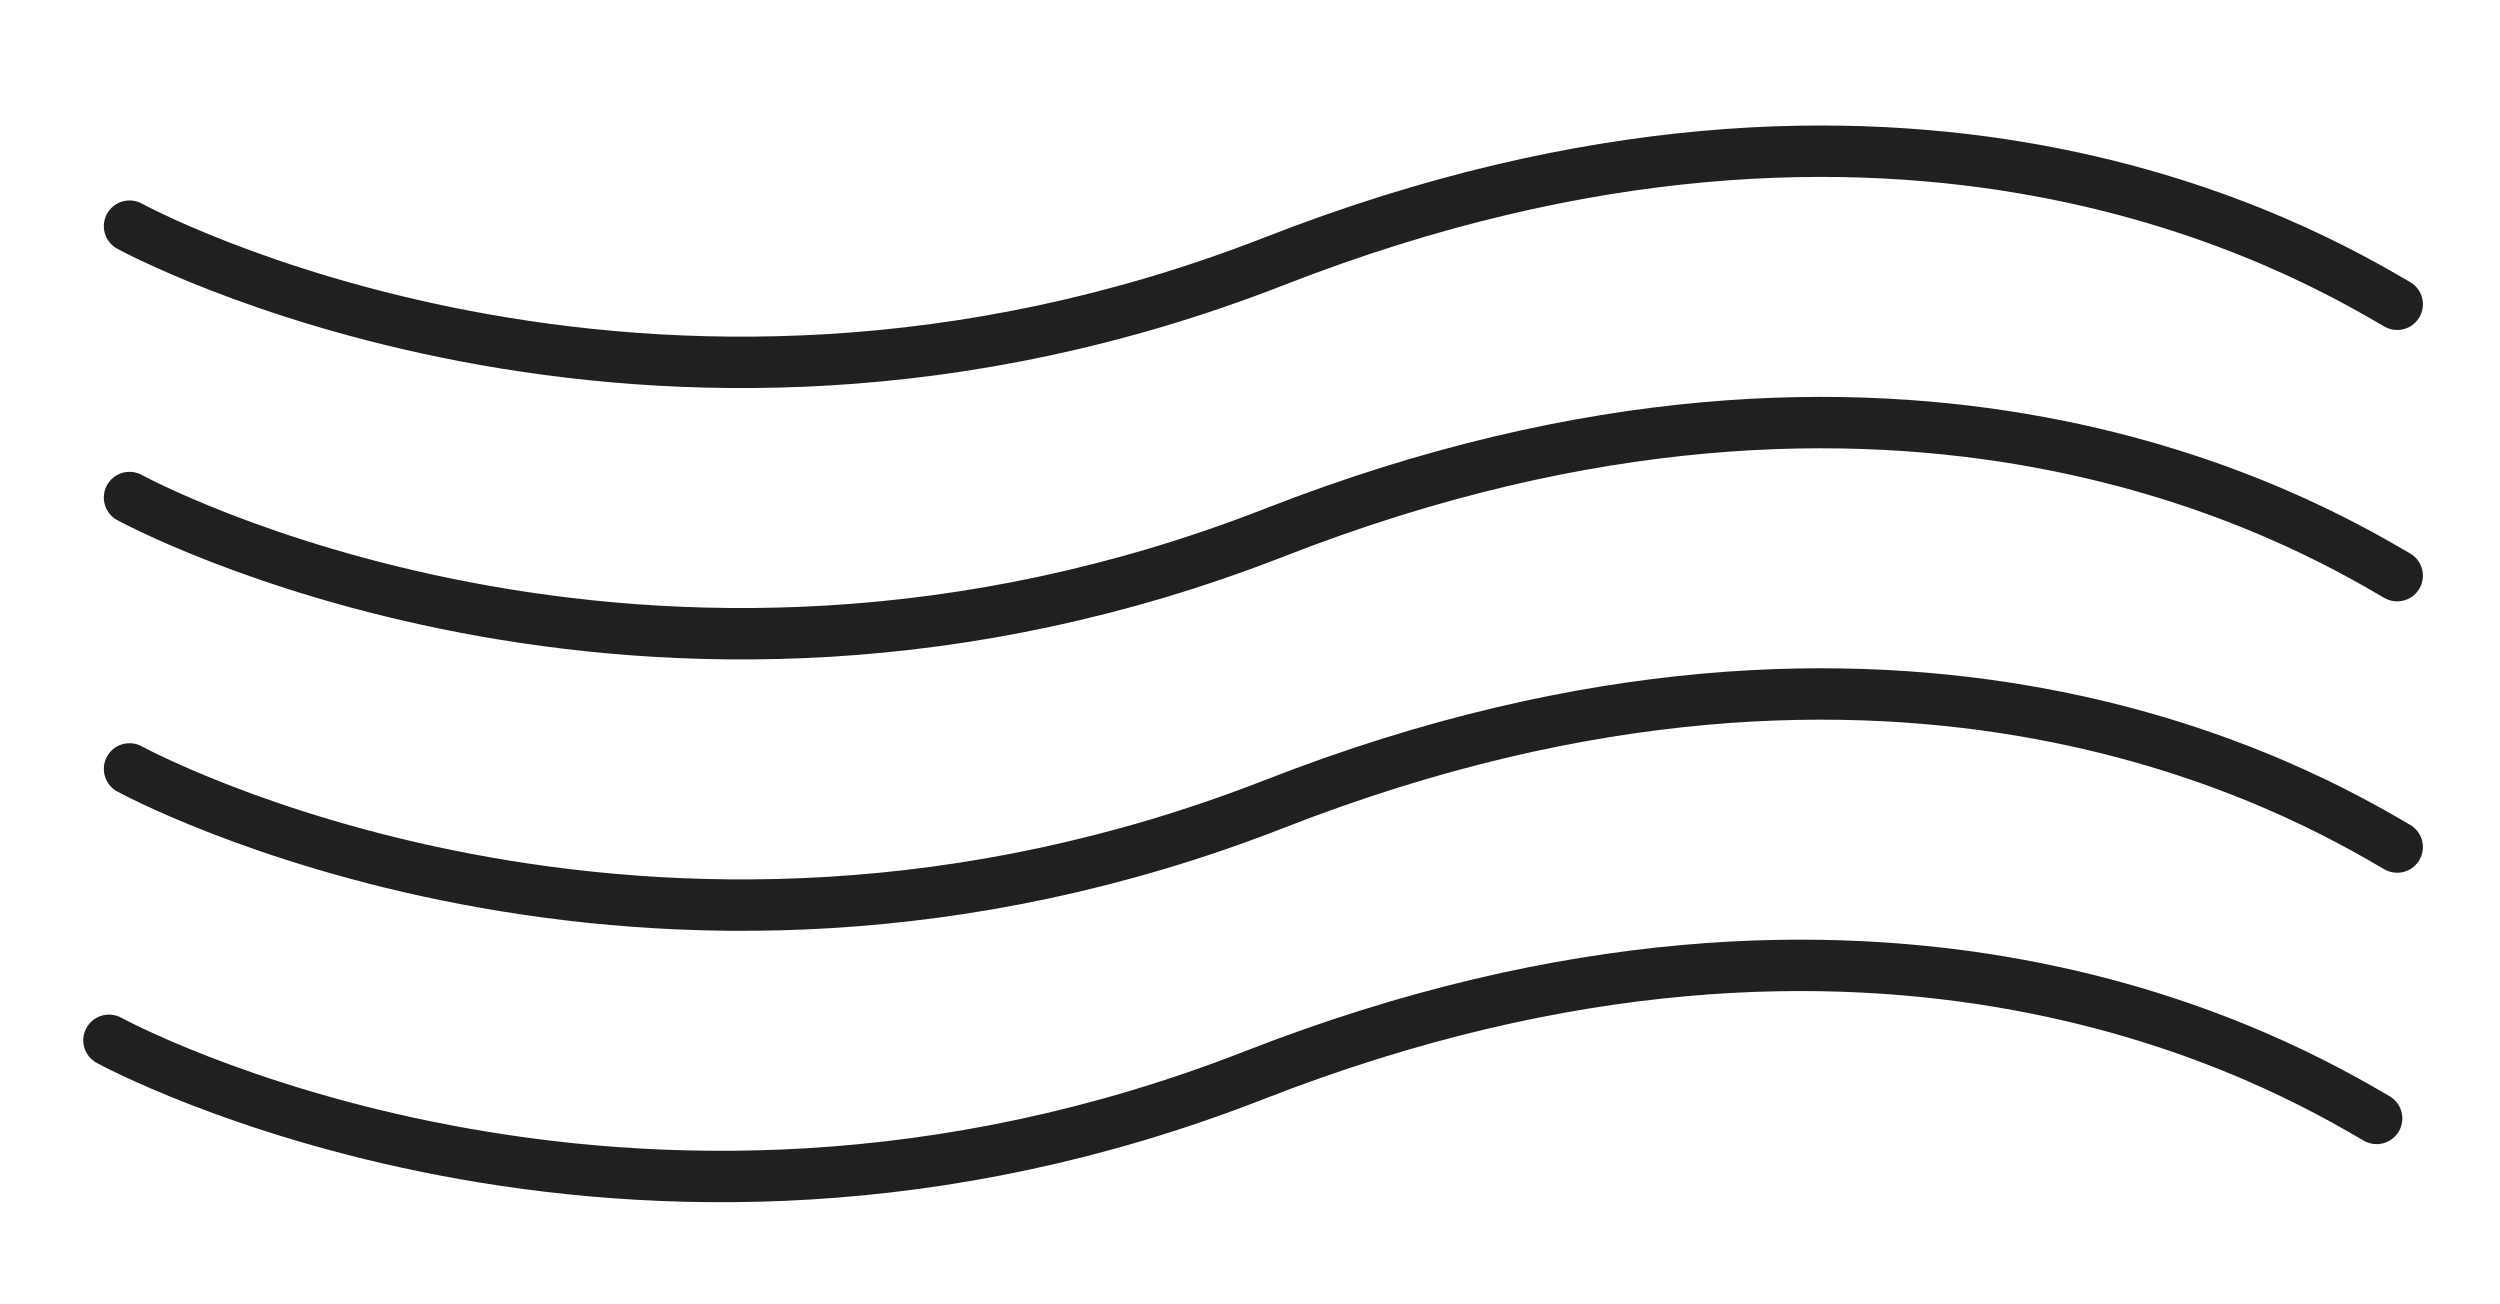
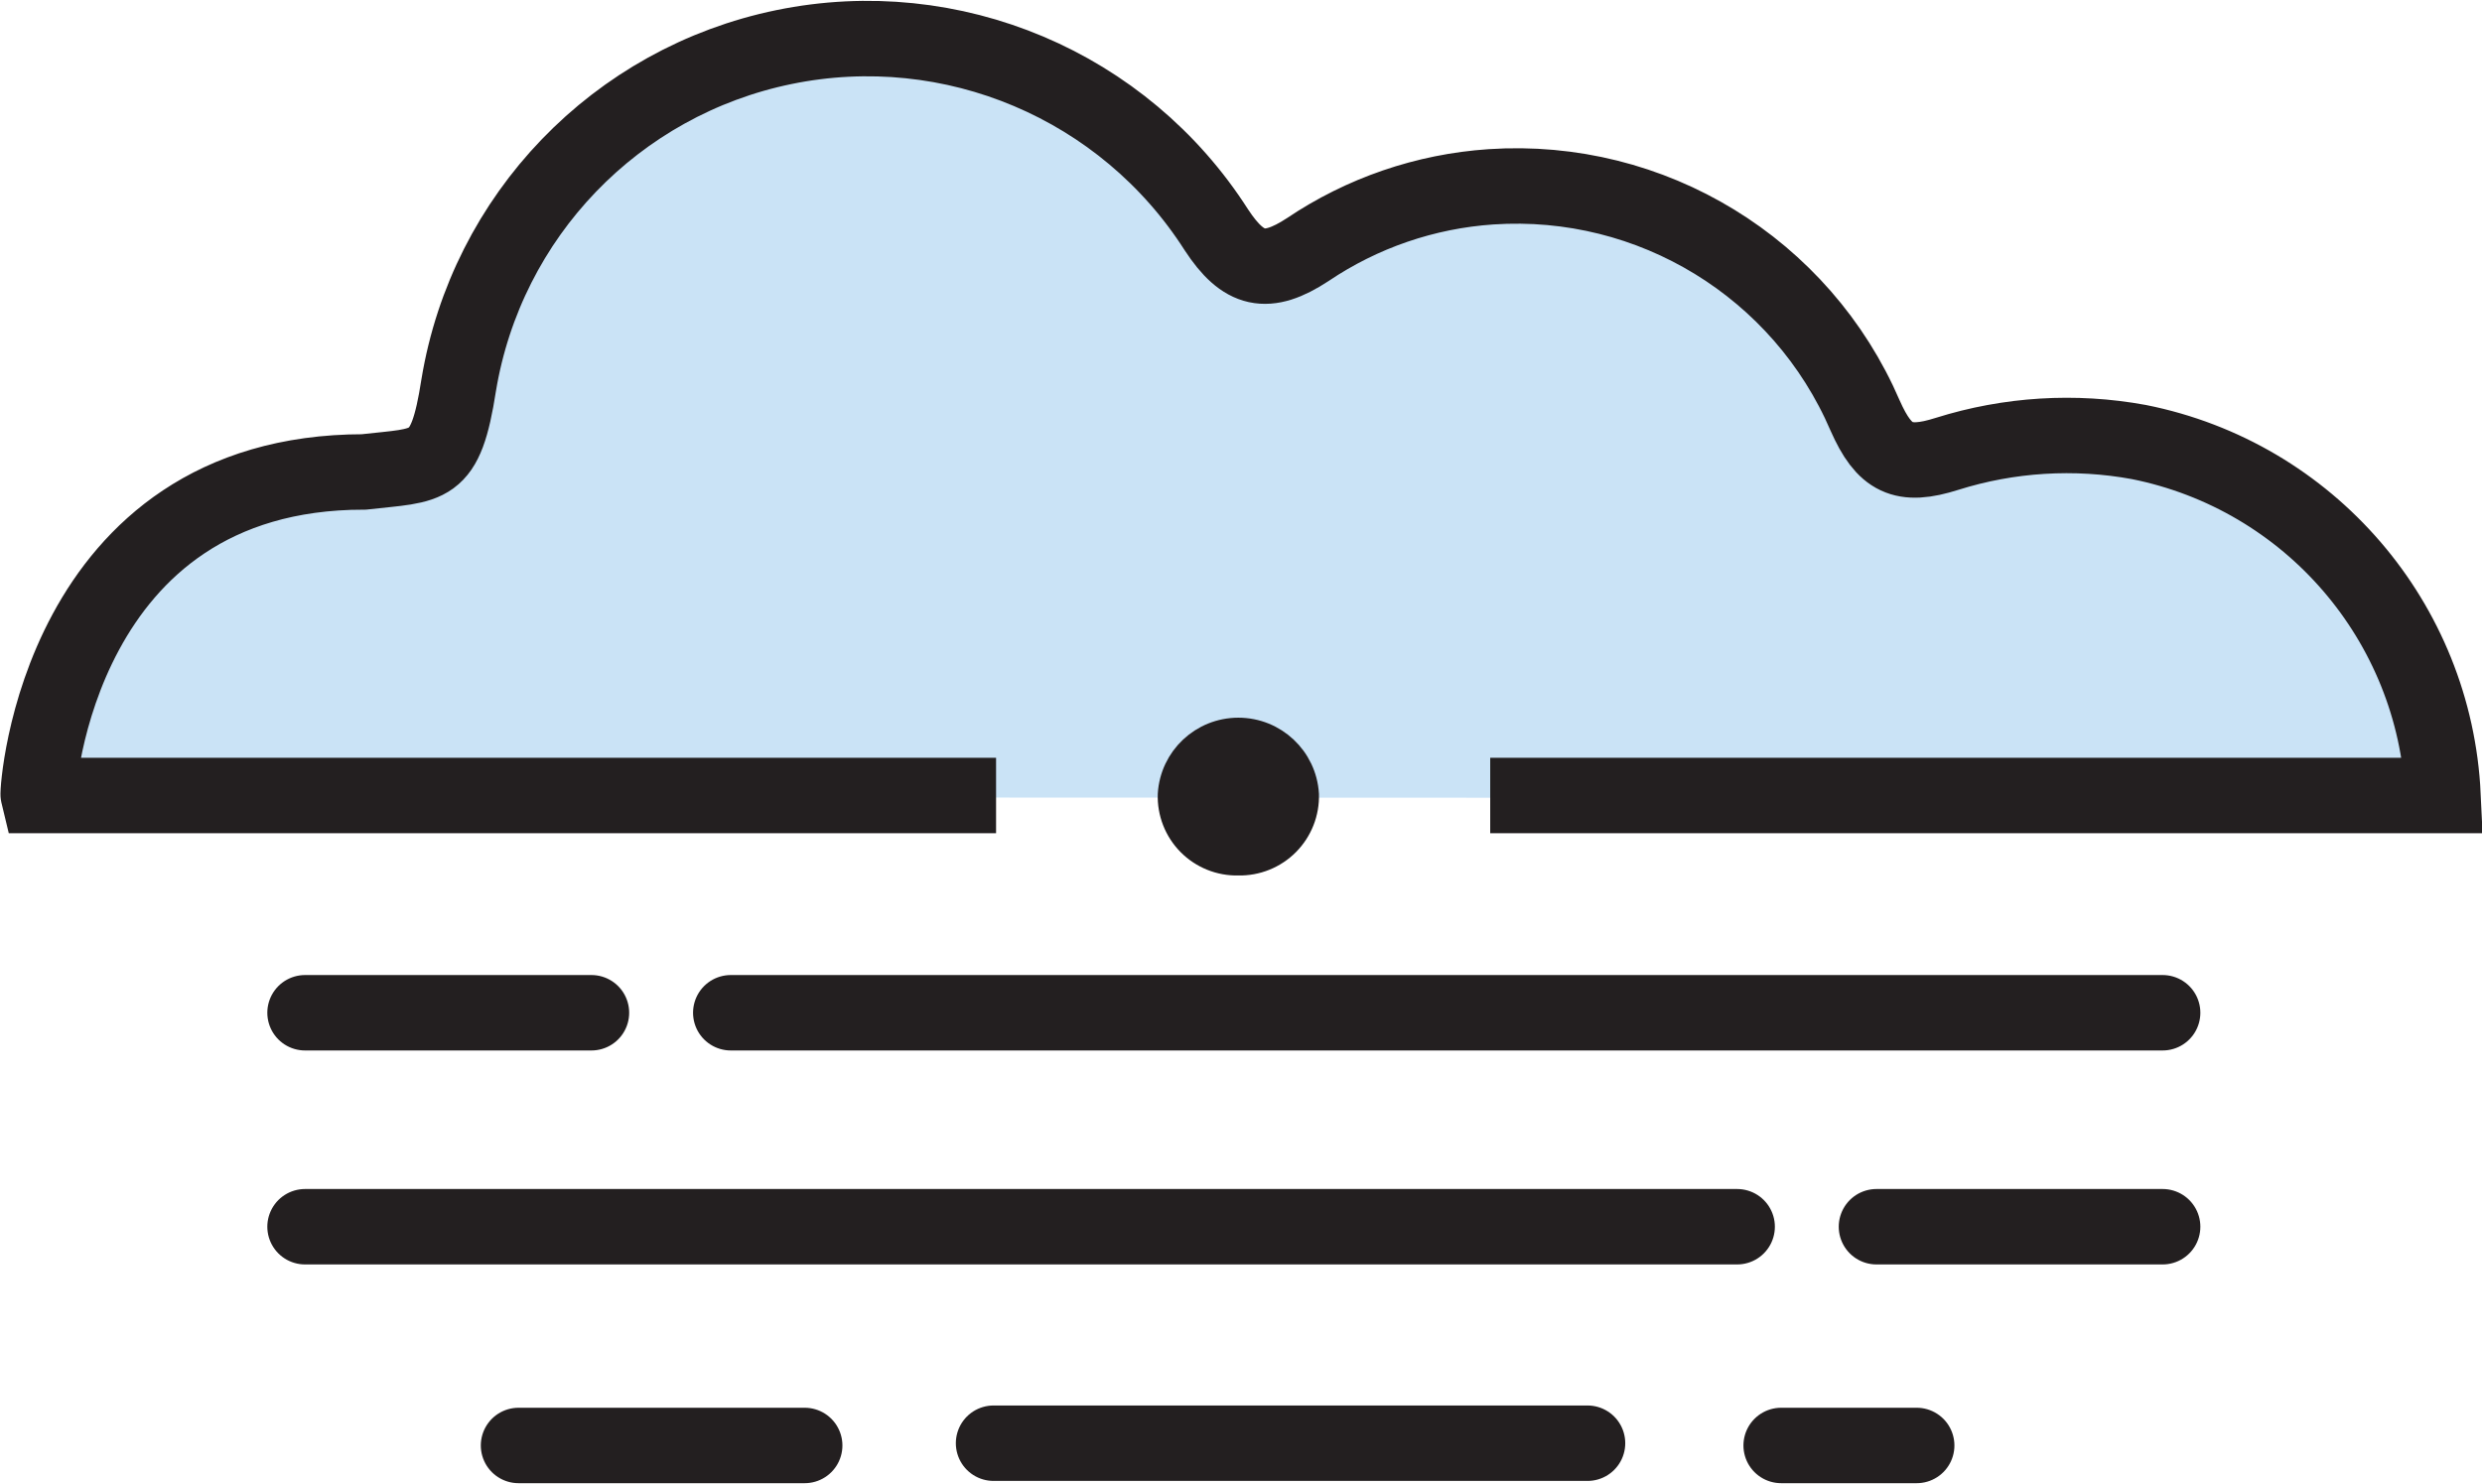
- <svg xmlns="http://www.w3.org/2000/svg" version="1.1" id="Layer_1" x="0px" y="0px" viewBox="29 0.6 121.6 63.4" style="enable-background:new 29 0.6 121.6 63.4;" xml:space="preserve">
-   <style type="text/css">
- 	.st0{fill:none;stroke:#221F1F;stroke-width:2.5;stroke-linecap:round;stroke-miterlimit:10;}
- </style>
-   <g id="XMLID_5_">
-     <path id="XMLID_4_" class="st0" d="M35.3,24.8c0,0,25,13.7,55.7,1.7s50.3-0.4,54.6,2.1" />
-     <path id="XMLID_3_" class="st0" d="M35.3,38c0,0,25,13.7,55.7,1.7s50.3-0.4,54.6,2.1" />
-     <path id="XMLID_2_" class="st0" d="M34.3,51.2c0,0,25,13.7,55.7,1.7s50.3-0.4,54.6,2.1" />
-     <path id="XMLID_1_" class="st0" d="M35.3,11.6c0,0,25,13.7,55.7,1.7s50.3-0.4,54.6,2.1" />
+ <svg xmlns="http://www.w3.org/2000/svg" viewBox="0 0 98.7 58.99">
+   <defs>
+     <style>.cls-1{fill:#cae3f6;}.cls-2,.cls-4{fill:none;stroke-width:3px;}.cls-2,.cls-3,.cls-4{stroke:#231f20;stroke-miterlimit:10;}.cls-3{fill:#231f20;}.cls-4{stroke-linecap:round;}</style>
+   </defs>
+   <g id="Layer_2" data-name="Layer 2">
+     <g id="Layer_1-2" data-name="Layer 1">
+       <path class="cls-1" d="M67.3,31.73H97.2A15.07,15.07,0,0,0,85.1,17.67a15.67,15.67,0,0,0-7.63.47c-1.75.56-2.49.2-3.26-1.53A15.07,15.07,0,0,0,59.34,7.52,14.87,14.87,0,0,0,52,10c-1.63,1.06-2.55.86-3.63-.78a16.48,16.48,0,0,0-30.14,6.18c-.53,3.41-1.12,3.14-3.76,3.45-12.16,0-13,12.67-12.95,12.87H32.66" />
+       <path class="cls-2" d="M59.26,31.64H97.15a15.06,15.06,0,0,0-12.1-14.06,15.87,15.87,0,0,0-7.62.47c-1.76.56-2.5.2-3.26-1.52a15.1,15.1,0,0,0-14.88-9.1A14.82,14.82,0,0,0,52,9.93c-1.62,1.06-2.55.86-3.63-.79a16.47,16.47,0,0,0-30.13,6.18c-.53,3.41-1.13,3.15-3.77,3.45-12.16,0-13,12.67-12.95,12.87H39.61" />
+       <path class="cls-3" d="M49.24,34.32a2.64,2.64,0,0,1-2.7-2.73,2.71,2.71,0,0,1,5.41,0A2.65,2.65,0,0,1,49.24,34.32Z" />
+       <line class="cls-4" x1="29.06" y1="40.28" x2="86" y2="40.28" />
+       <line class="cls-4" x1="12.13" y1="40.28" x2="23.52" y2="40.28" />
+       <line class="cls-4" x1="69.08" y1="48.79" x2="12.13" y2="48.79" />
+       <line class="cls-4" x1="86" y1="48.79" x2="74.62" y2="48.79" />
+       <line class="cls-4" x1="32" y1="57.49" x2="20.62" y2="57.49" />
+       <line class="cls-4" x1="76.22" y1="57.49" x2="70.83" y2="57.49" />
+       <line class="cls-4" x1="63.13" y1="57.4" x2="39.51" y2="57.4" />
+     </g>
  </g>
</svg>
